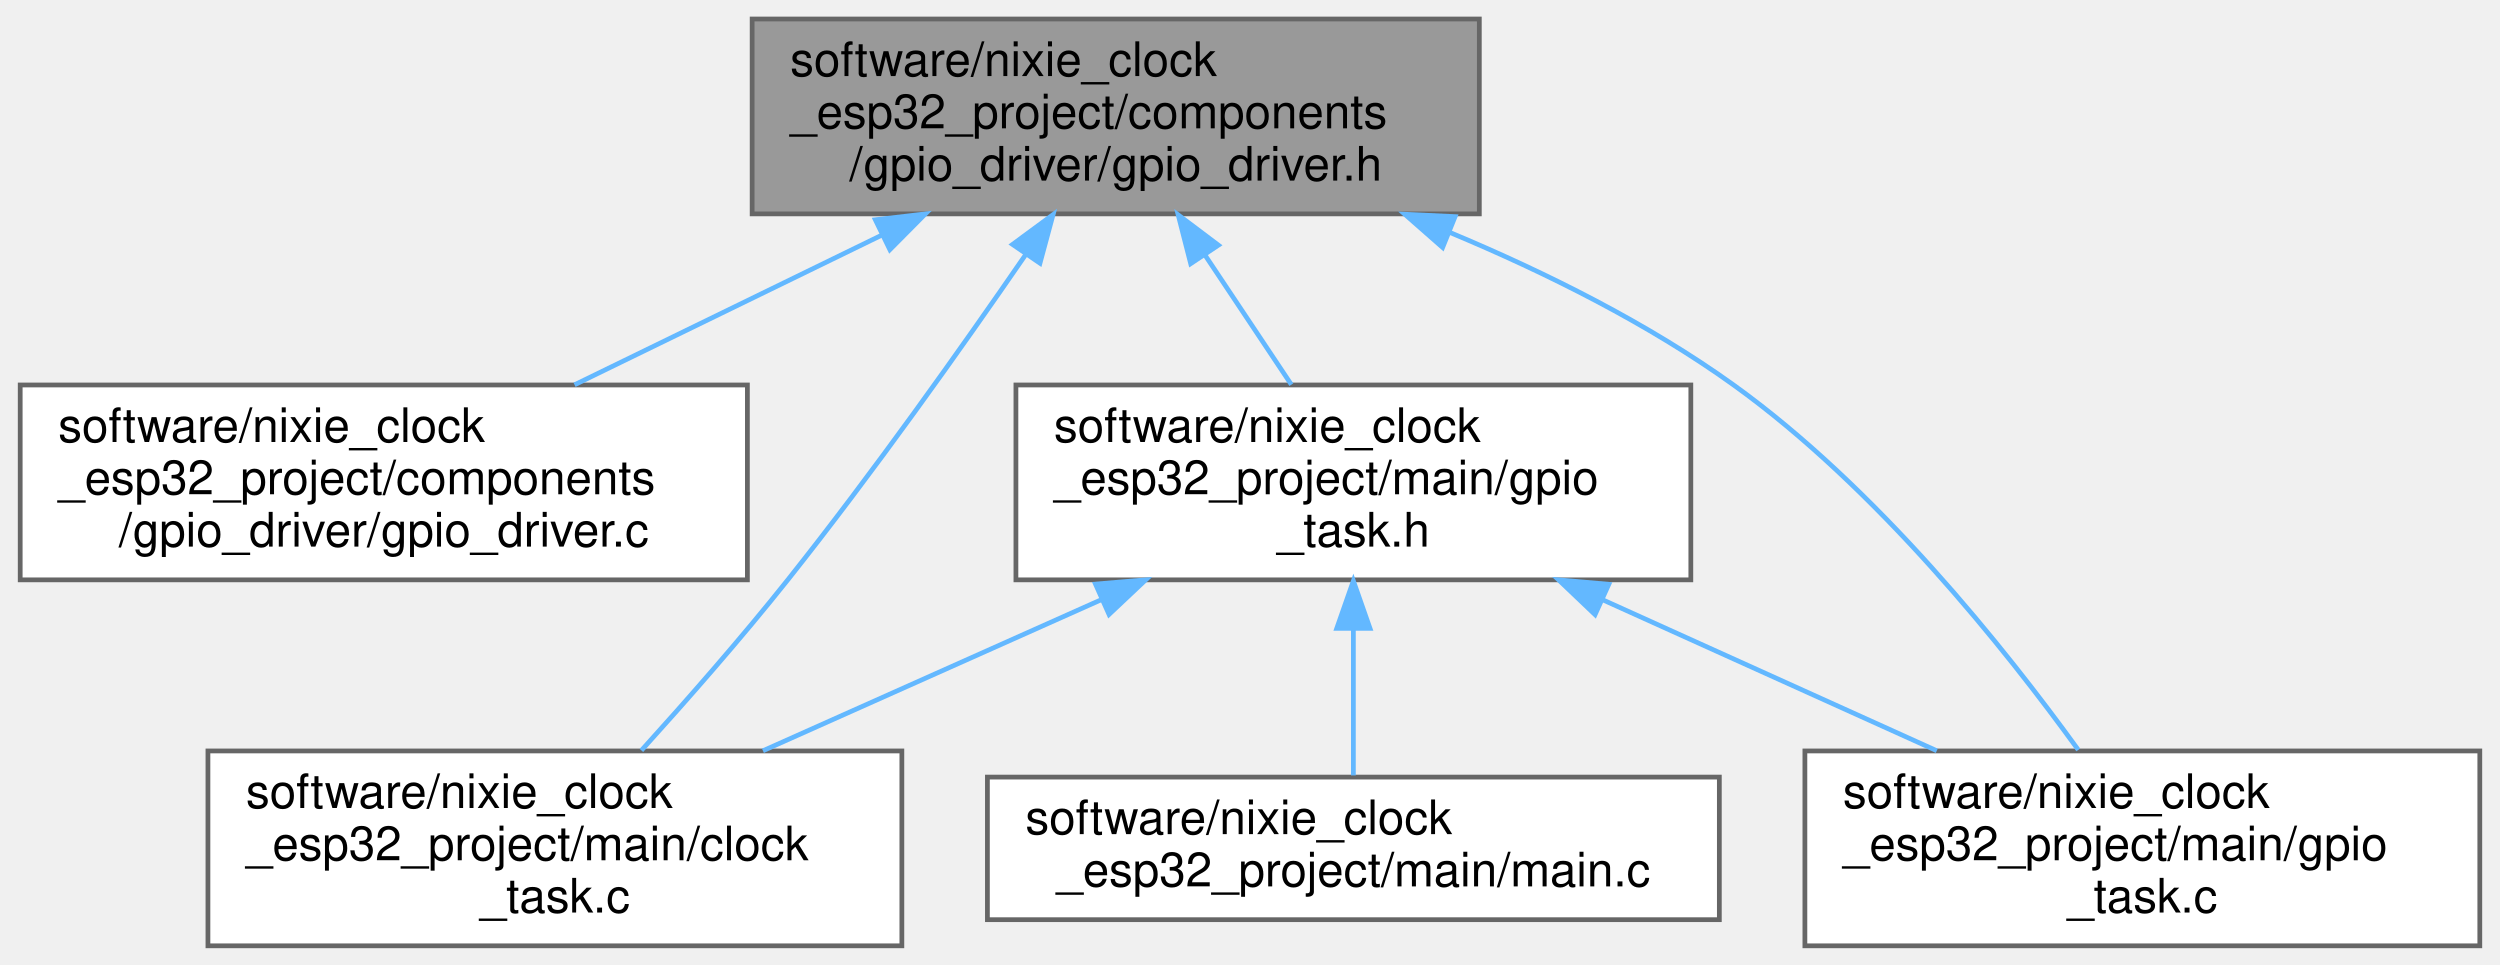
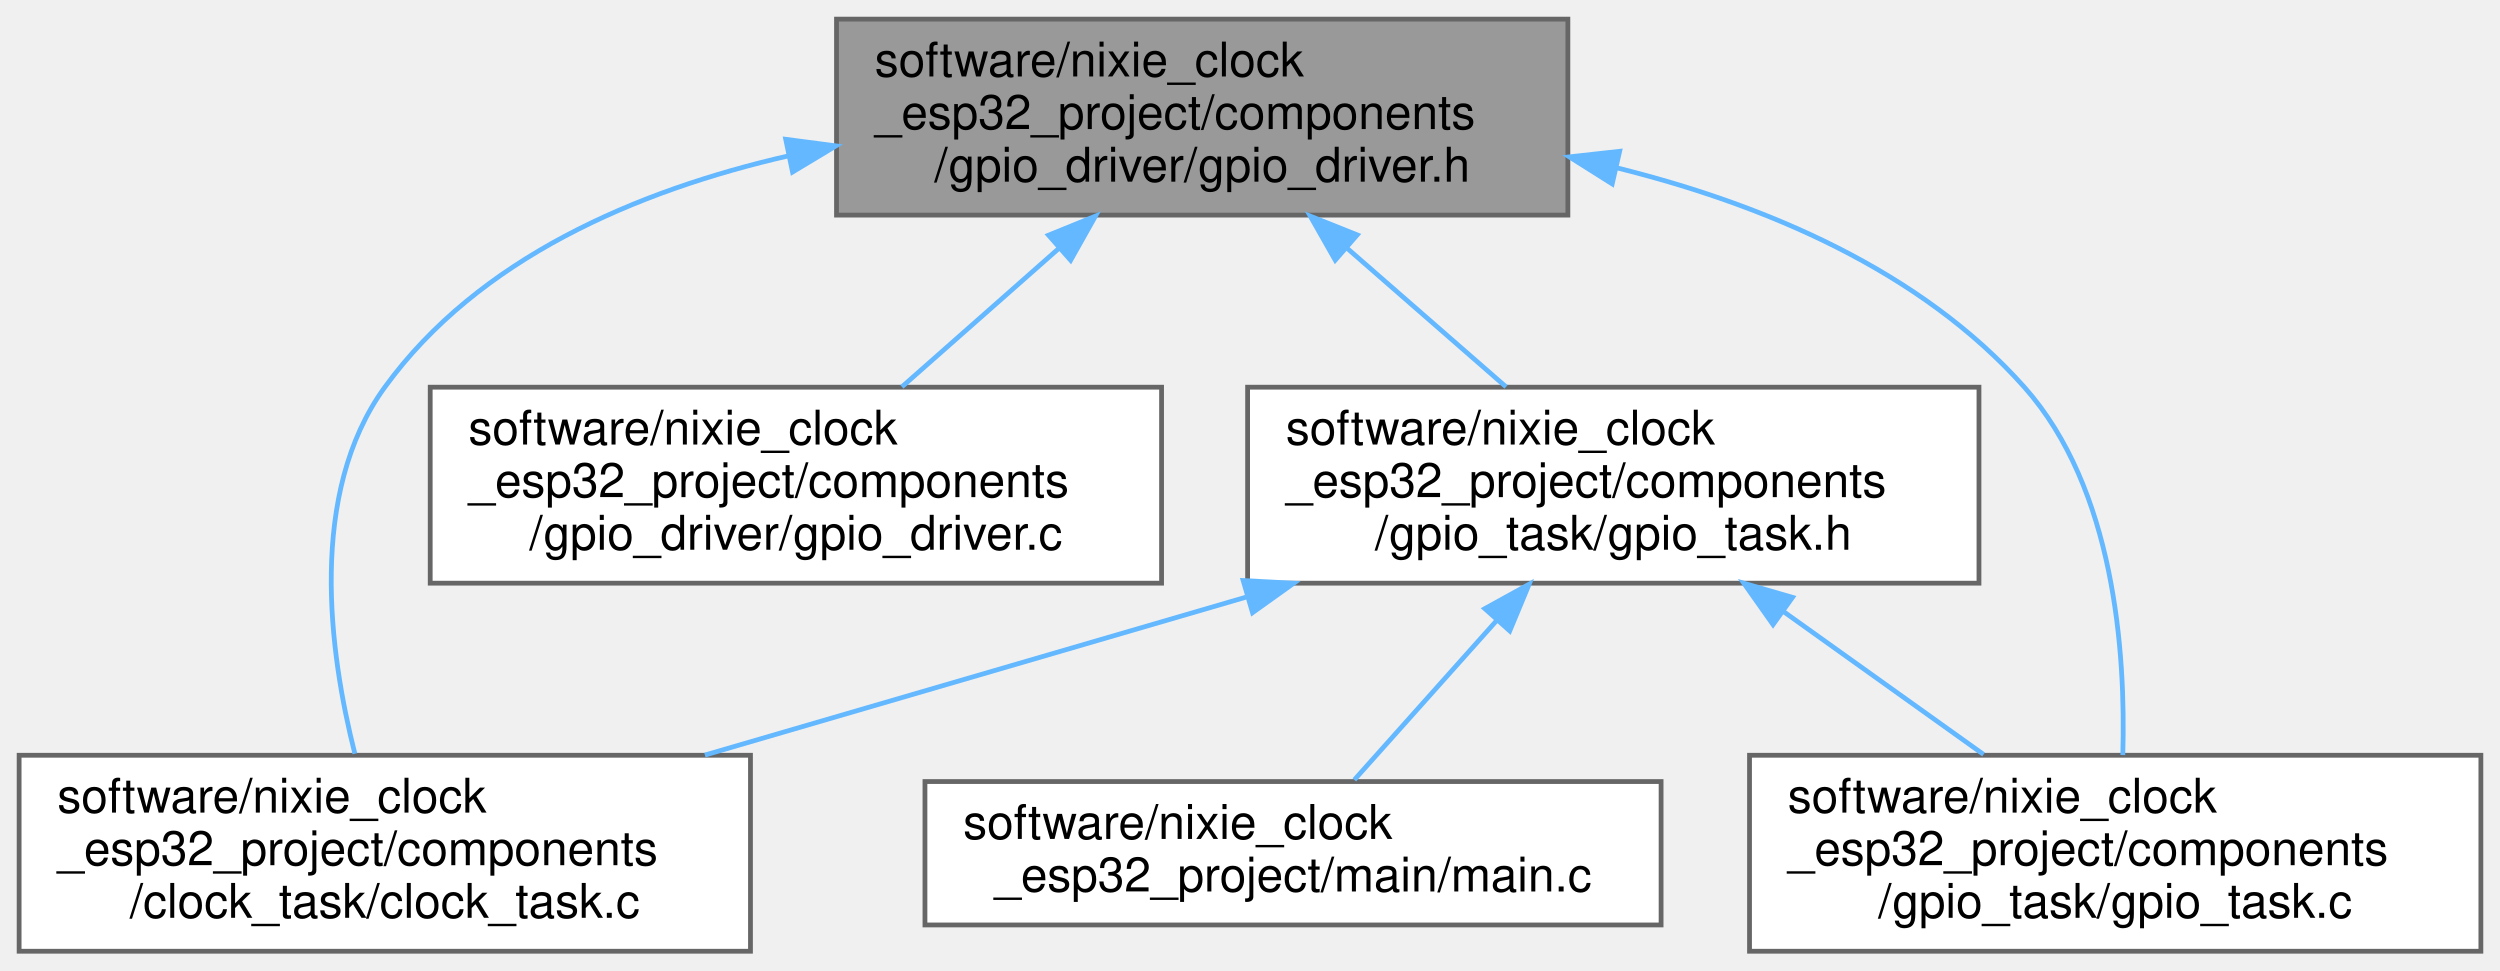
- <svg xmlns="http://www.w3.org/2000/svg" xmlns:xlink="http://www.w3.org/1999/xlink" width="526pt" height="203pt" viewBox="0.00 0.00 525.50 203.00">
+ <svg xmlns="http://www.w3.org/2000/svg" xmlns:xlink="http://www.w3.org/1999/xlink" width="523pt" height="203pt" viewBox="0.00 0.00 523.00 203.00">
  <g id="graph0" class="graph" transform="scale(1 1) rotate(0) translate(4 199)">
    <g id="Node000001" class="node">
      <g id="a_Node000001">
        <a xlink:title=" ">
-           <polygon fill="#999999" stroke="#666666" points="307,-195 154,-195 154,-154 307,-154 307,-195" />
-           <text text-anchor="start" x="162" y="-183" font-family="Helvetica,sans-Serif" font-size="10.00">software/nixie_clock</text>
-           <text text-anchor="start" x="162" y="-172" font-family="Helvetica,sans-Serif" font-size="10.00">_esp32_project/components</text>
-           <text text-anchor="middle" x="230.5" y="-161" font-family="Helvetica,sans-Serif" font-size="10.00">/gpio_driver/gpio_driver.h</text>
+           <polygon fill="#999999" stroke="#666666" points="324,-195 171,-195 171,-154 324,-154 324,-195" />
+           <text text-anchor="start" x="179" y="-183" font-family="Helvetica,sans-Serif" font-size="10.00">software/nixie_clock</text>
+           <text text-anchor="start" x="179" y="-172" font-family="Helvetica,sans-Serif" font-size="10.00">_esp32_project/components</text>
+           <text text-anchor="middle" x="247.5" y="-161" font-family="Helvetica,sans-Serif" font-size="10.00">/gpio_driver/gpio_driver.h</text>
        </a>
      </g>
    </g>
    <g id="Node000002" class="node">
      <g id="a_Node000002">
-         <a xlink:href="gpio__driver_8c.html" target="_top" xlink:title=" ">
-           <polygon fill="white" stroke="#666666" points="153,-118 0,-118 0,-77 153,-77 153,-118" />
-           <text text-anchor="start" x="8" y="-106" font-family="Helvetica,sans-Serif" font-size="10.00">software/nixie_clock</text>
-           <text text-anchor="start" x="8" y="-95" font-family="Helvetica,sans-Serif" font-size="10.00">_esp32_project/components</text>
-           <text text-anchor="middle" x="76.5" y="-84" font-family="Helvetica,sans-Serif" font-size="10.00">/gpio_driver/gpio_driver.c</text>
+         <a xlink:href="clock__task_8c.html" target="_top" xlink:title=" ">
+           <polygon fill="white" stroke="#666666" points="153,-41 0,-41 0,0 153,0 153,-41" />
+           <text text-anchor="start" x="8" y="-29" font-family="Helvetica,sans-Serif" font-size="10.00">software/nixie_clock</text>
+           <text text-anchor="start" x="8" y="-18" font-family="Helvetica,sans-Serif" font-size="10.00">_esp32_project/components</text>
+           <text text-anchor="middle" x="76.5" y="-7" font-family="Helvetica,sans-Serif" font-size="10.00">/clock_task/clock_task.c</text>
        </a>
      </g>
    </g>
    <g id="edge1_Node000001_Node000002" class="edge">
      <g id="a_edge1_Node000001_Node000002">
        <a xlink:title=" ">
-           <path fill="none" stroke="#63b8ff" d="M181.4,-149.59C160.5,-139.41 136.43,-127.69 116.63,-118.04" />
-           <polygon fill="#63b8ff" stroke="#63b8ff" points="179.92,-152.76 190.44,-153.99 182.98,-146.47 179.92,-152.76" />
+           <path fill="none" stroke="#63b8ff" d="M161.05,-166.42C129.19,-159.13 96.12,-145 76.5,-118 60.35,-95.77 64.89,-62.42 70.24,-41.32" />
+           <polygon fill="#63b8ff" stroke="#63b8ff" points="160.37,-169.86 170.88,-168.48 161.8,-163.01 160.37,-169.86" />
        </a>
      </g>
    </g>
    <g id="Node000003" class="node">
      <g id="a_Node000003">
-         <a xlink:href="clock__task_8c.html" target="_top" xlink:title=" ">
-           <polygon fill="white" stroke="#666666" points="185.5,-41 39.5,-41 39.5,0 185.5,0 185.5,-41" />
-           <text text-anchor="start" x="47.5" y="-29" font-family="Helvetica,sans-Serif" font-size="10.00">software/nixie_clock</text>
-           <text text-anchor="start" x="47.5" y="-18" font-family="Helvetica,sans-Serif" font-size="10.00">_esp32_project/main/clock</text>
-           <text text-anchor="middle" x="112.5" y="-7" font-family="Helvetica,sans-Serif" font-size="10.00">_task.c</text>
+         <a xlink:href="gpio__driver_8c.html" target="_top" xlink:title=" ">
+           <polygon fill="white" stroke="#666666" points="239,-118 86,-118 86,-77 239,-77 239,-118" />
+           <text text-anchor="start" x="94" y="-106" font-family="Helvetica,sans-Serif" font-size="10.00">software/nixie_clock</text>
+           <text text-anchor="start" x="94" y="-95" font-family="Helvetica,sans-Serif" font-size="10.00">_esp32_project/components</text>
+           <text text-anchor="middle" x="162.5" y="-84" font-family="Helvetica,sans-Serif" font-size="10.00">/gpio_driver/gpio_driver.c</text>
        </a>
      </g>
    </g>
    <g id="edge2_Node000001_Node000003" class="edge">
      <g id="a_edge2_Node000001_Node000003">
        <a xlink:title=" ">
-           <path fill="none" stroke="#63b8ff" d="M211.53,-145.39C198.07,-125.83 179.29,-99.36 161.5,-77 151.74,-64.73 140.15,-51.55 130.7,-41.11" />
-           <polygon fill="#63b8ff" stroke="#63b8ff" points="208.79,-147.57 217.32,-153.85 214.56,-143.62 208.79,-147.57" />
+           <path fill="none" stroke="#63b8ff" d="M217.55,-147.07C206.73,-137.52 194.72,-126.93 184.68,-118.07" />
+           <polygon fill="#63b8ff" stroke="#63b8ff" points="215.35,-149.8 225.17,-153.79 219.98,-144.55 215.35,-149.8" />
        </a>
      </g>
    </g>
    <g id="Node000004" class="node">
      <g id="a_Node000004">
        <a xlink:href="gpio__task_8c.html" target="_top" xlink:title=" ">
-           <polygon fill="white" stroke="#666666" points="517.5,-41 375.5,-41 375.5,0 517.5,0 517.5,-41" />
-           <text text-anchor="start" x="383.5" y="-29" font-family="Helvetica,sans-Serif" font-size="10.00">software/nixie_clock</text>
-           <text text-anchor="start" x="383.5" y="-18" font-family="Helvetica,sans-Serif" font-size="10.00">_esp32_project/main/gpio</text>
-           <text text-anchor="middle" x="446.5" y="-7" font-family="Helvetica,sans-Serif" font-size="10.00">_task.c</text>
+           <polygon fill="white" stroke="#666666" points="515,-41 362,-41 362,0 515,0 515,-41" />
+           <text text-anchor="start" x="370" y="-29" font-family="Helvetica,sans-Serif" font-size="10.00">software/nixie_clock</text>
+           <text text-anchor="start" x="370" y="-18" font-family="Helvetica,sans-Serif" font-size="10.00">_esp32_project/components</text>
+           <text text-anchor="middle" x="438.5" y="-7" font-family="Helvetica,sans-Serif" font-size="10.00">/gpio_task/gpio_task.c</text>
        </a>
      </g>
    </g>
    <g id="edge3_Node000001_Node000004" class="edge">
      <g id="a_edge3_Node000001_Node000004">
        <a xlink:title=" ">
-           <path fill="none" stroke="#63b8ff" d="M300.83,-150.08C321.07,-141.63 342.52,-130.92 360.5,-118 390.57,-96.39 417.6,-62.55 433.02,-41.22" />
-           <polygon fill="#63b8ff" stroke="#63b8ff" points="299.28,-146.93 291.32,-153.92 301.9,-153.42 299.28,-146.93" />
+           <path fill="none" stroke="#63b8ff" d="M334.28,-163.88C365.23,-156.18 397.78,-142.44 419.5,-118 438.33,-96.81 440.73,-62.53 440.09,-41.04" />
+           <polygon fill="#63b8ff" stroke="#63b8ff" points="333.27,-160.53 324.3,-166.18 334.83,-167.35 333.27,-160.53" />
        </a>
      </g>
    </g>
    <g id="Node000005" class="node">
      <g id="a_Node000005">
        <a xlink:href="gpio__task_8h.html" target="_top" xlink:title=" ">
-           <polygon fill="white" stroke="#666666" points="351.5,-118 209.5,-118 209.5,-77 351.5,-77 351.5,-118" />
-           <text text-anchor="start" x="217.5" y="-106" font-family="Helvetica,sans-Serif" font-size="10.00">software/nixie_clock</text>
-           <text text-anchor="start" x="217.5" y="-95" font-family="Helvetica,sans-Serif" font-size="10.00">_esp32_project/main/gpio</text>
-           <text text-anchor="middle" x="280.5" y="-84" font-family="Helvetica,sans-Serif" font-size="10.00">_task.h</text>
+           <polygon fill="white" stroke="#666666" points="410,-118 257,-118 257,-77 410,-77 410,-118" />
+           <text text-anchor="start" x="265" y="-106" font-family="Helvetica,sans-Serif" font-size="10.00">software/nixie_clock</text>
+           <text text-anchor="start" x="265" y="-95" font-family="Helvetica,sans-Serif" font-size="10.00">_esp32_project/components</text>
+           <text text-anchor="middle" x="333.5" y="-84" font-family="Helvetica,sans-Serif" font-size="10.00">/gpio_task/gpio_task.h</text>
        </a>
      </g>
    </g>
    <g id="edge4_Node000001_Node000005" class="edge">
      <g id="a_edge4_Node000001_Node000005">
        <a xlink:title=" ">
-           <path fill="none" stroke="#63b8ff" d="M249.24,-145.39C255.3,-136.3 261.89,-126.41 267.45,-118.07" />
-           <polygon fill="#63b8ff" stroke="#63b8ff" points="246.27,-143.53 243.64,-153.79 252.1,-147.42 246.27,-143.53" />
+           <path fill="none" stroke="#63b8ff" d="M277.81,-147.07C288.75,-137.52 300.9,-126.93 311.06,-118.07" />
+           <polygon fill="#63b8ff" stroke="#63b8ff" points="275.33,-144.58 270.1,-153.79 279.93,-149.86 275.33,-144.58" />
        </a>
      </g>
    </g>
-     <g id="edge5_Node000005_Node000003" class="edge">
-       <g id="a_edge5_Node000005_Node000003">
+     <g id="edge5_Node000005_Node000002" class="edge">
+       <g id="a_edge5_Node000005_Node000002">
        <a xlink:title=" ">
-           <path fill="none" stroke="#63b8ff" d="M227.54,-72.86C204.61,-62.62 178.07,-50.77 156.27,-41.04" />
-           <polygon fill="#63b8ff" stroke="#63b8ff" points="226.24,-76.11 236.8,-76.99 229.09,-69.72 226.24,-76.11" />
+           <path fill="none" stroke="#63b8ff" d="M256.67,-74.08C220.66,-63.57 178.15,-51.16 143.46,-41.04" />
+           <polygon fill="#63b8ff" stroke="#63b8ff" points="256.07,-77.55 266.65,-76.99 258.03,-70.83 256.07,-77.55" />
        </a>
      </g>
    </g>
    <g id="edge6_Node000005_Node000004" class="edge">
      <g id="a_edge6_Node000005_Node000004">
        <a xlink:title=" ">
-           <path fill="none" stroke="#63b8ff" d="M332.83,-72.86C355.49,-62.62 381.71,-50.77 403.25,-41.04" />
-           <polygon fill="#63b8ff" stroke="#63b8ff" points="331.35,-69.68 323.68,-76.99 334.24,-76.06 331.35,-69.68" />
+           <path fill="none" stroke="#63b8ff" d="M369.07,-71.09C382.75,-61.32 398.15,-50.32 410.96,-41.17" />
+           <polygon fill="#63b8ff" stroke="#63b8ff" points="366.92,-68.33 360.81,-76.99 370.99,-74.03 366.92,-68.33" />
        </a>
      </g>
    </g>
    <g id="Node000006" class="node">
      <g id="a_Node000006">
        <a xlink:href="main_8c.html" target="_top" xlink:title=" ">
-           <polygon fill="white" stroke="#666666" points="357.5,-35.5 203.5,-35.5 203.5,-5.5 357.5,-5.5 357.5,-35.5" />
-           <text text-anchor="start" x="211.5" y="-23.5" font-family="Helvetica,sans-Serif" font-size="10.00">software/nixie_clock</text>
-           <text text-anchor="middle" x="280.5" y="-12.5" font-family="Helvetica,sans-Serif" font-size="10.00">_esp32_project/main/main.c</text>
+           <polygon fill="white" stroke="#666666" points="343.5,-35.5 189.5,-35.5 189.5,-5.5 343.5,-5.5 343.5,-35.5" />
+           <text text-anchor="start" x="197.5" y="-23.5" font-family="Helvetica,sans-Serif" font-size="10.00">software/nixie_clock</text>
+           <text text-anchor="middle" x="266.5" y="-12.5" font-family="Helvetica,sans-Serif" font-size="10.00">_esp32_project/main/main.c</text>
        </a>
      </g>
    </g>
    <g id="edge7_Node000005_Node000006" class="edge">
      <g id="a_edge7_Node000005_Node000006">
        <a xlink:title=" ">
-           <path fill="none" stroke="#63b8ff" d="M280.5,-66.61C280.5,-56.01 280.5,-44.57 280.5,-35.86" />
-           <polygon fill="#63b8ff" stroke="#63b8ff" points="277,-66.79 280.5,-76.79 284,-66.79 277,-66.79" />
+           <path fill="none" stroke="#63b8ff" d="M309.15,-69.24C299.05,-57.94 287.76,-45.3 279.33,-35.86" />
+           <polygon fill="#63b8ff" stroke="#63b8ff" points="306.62,-71.67 315.9,-76.79 311.84,-67.01 306.62,-71.67" />
        </a>
      </g>
    </g>
  </g>
</svg>
